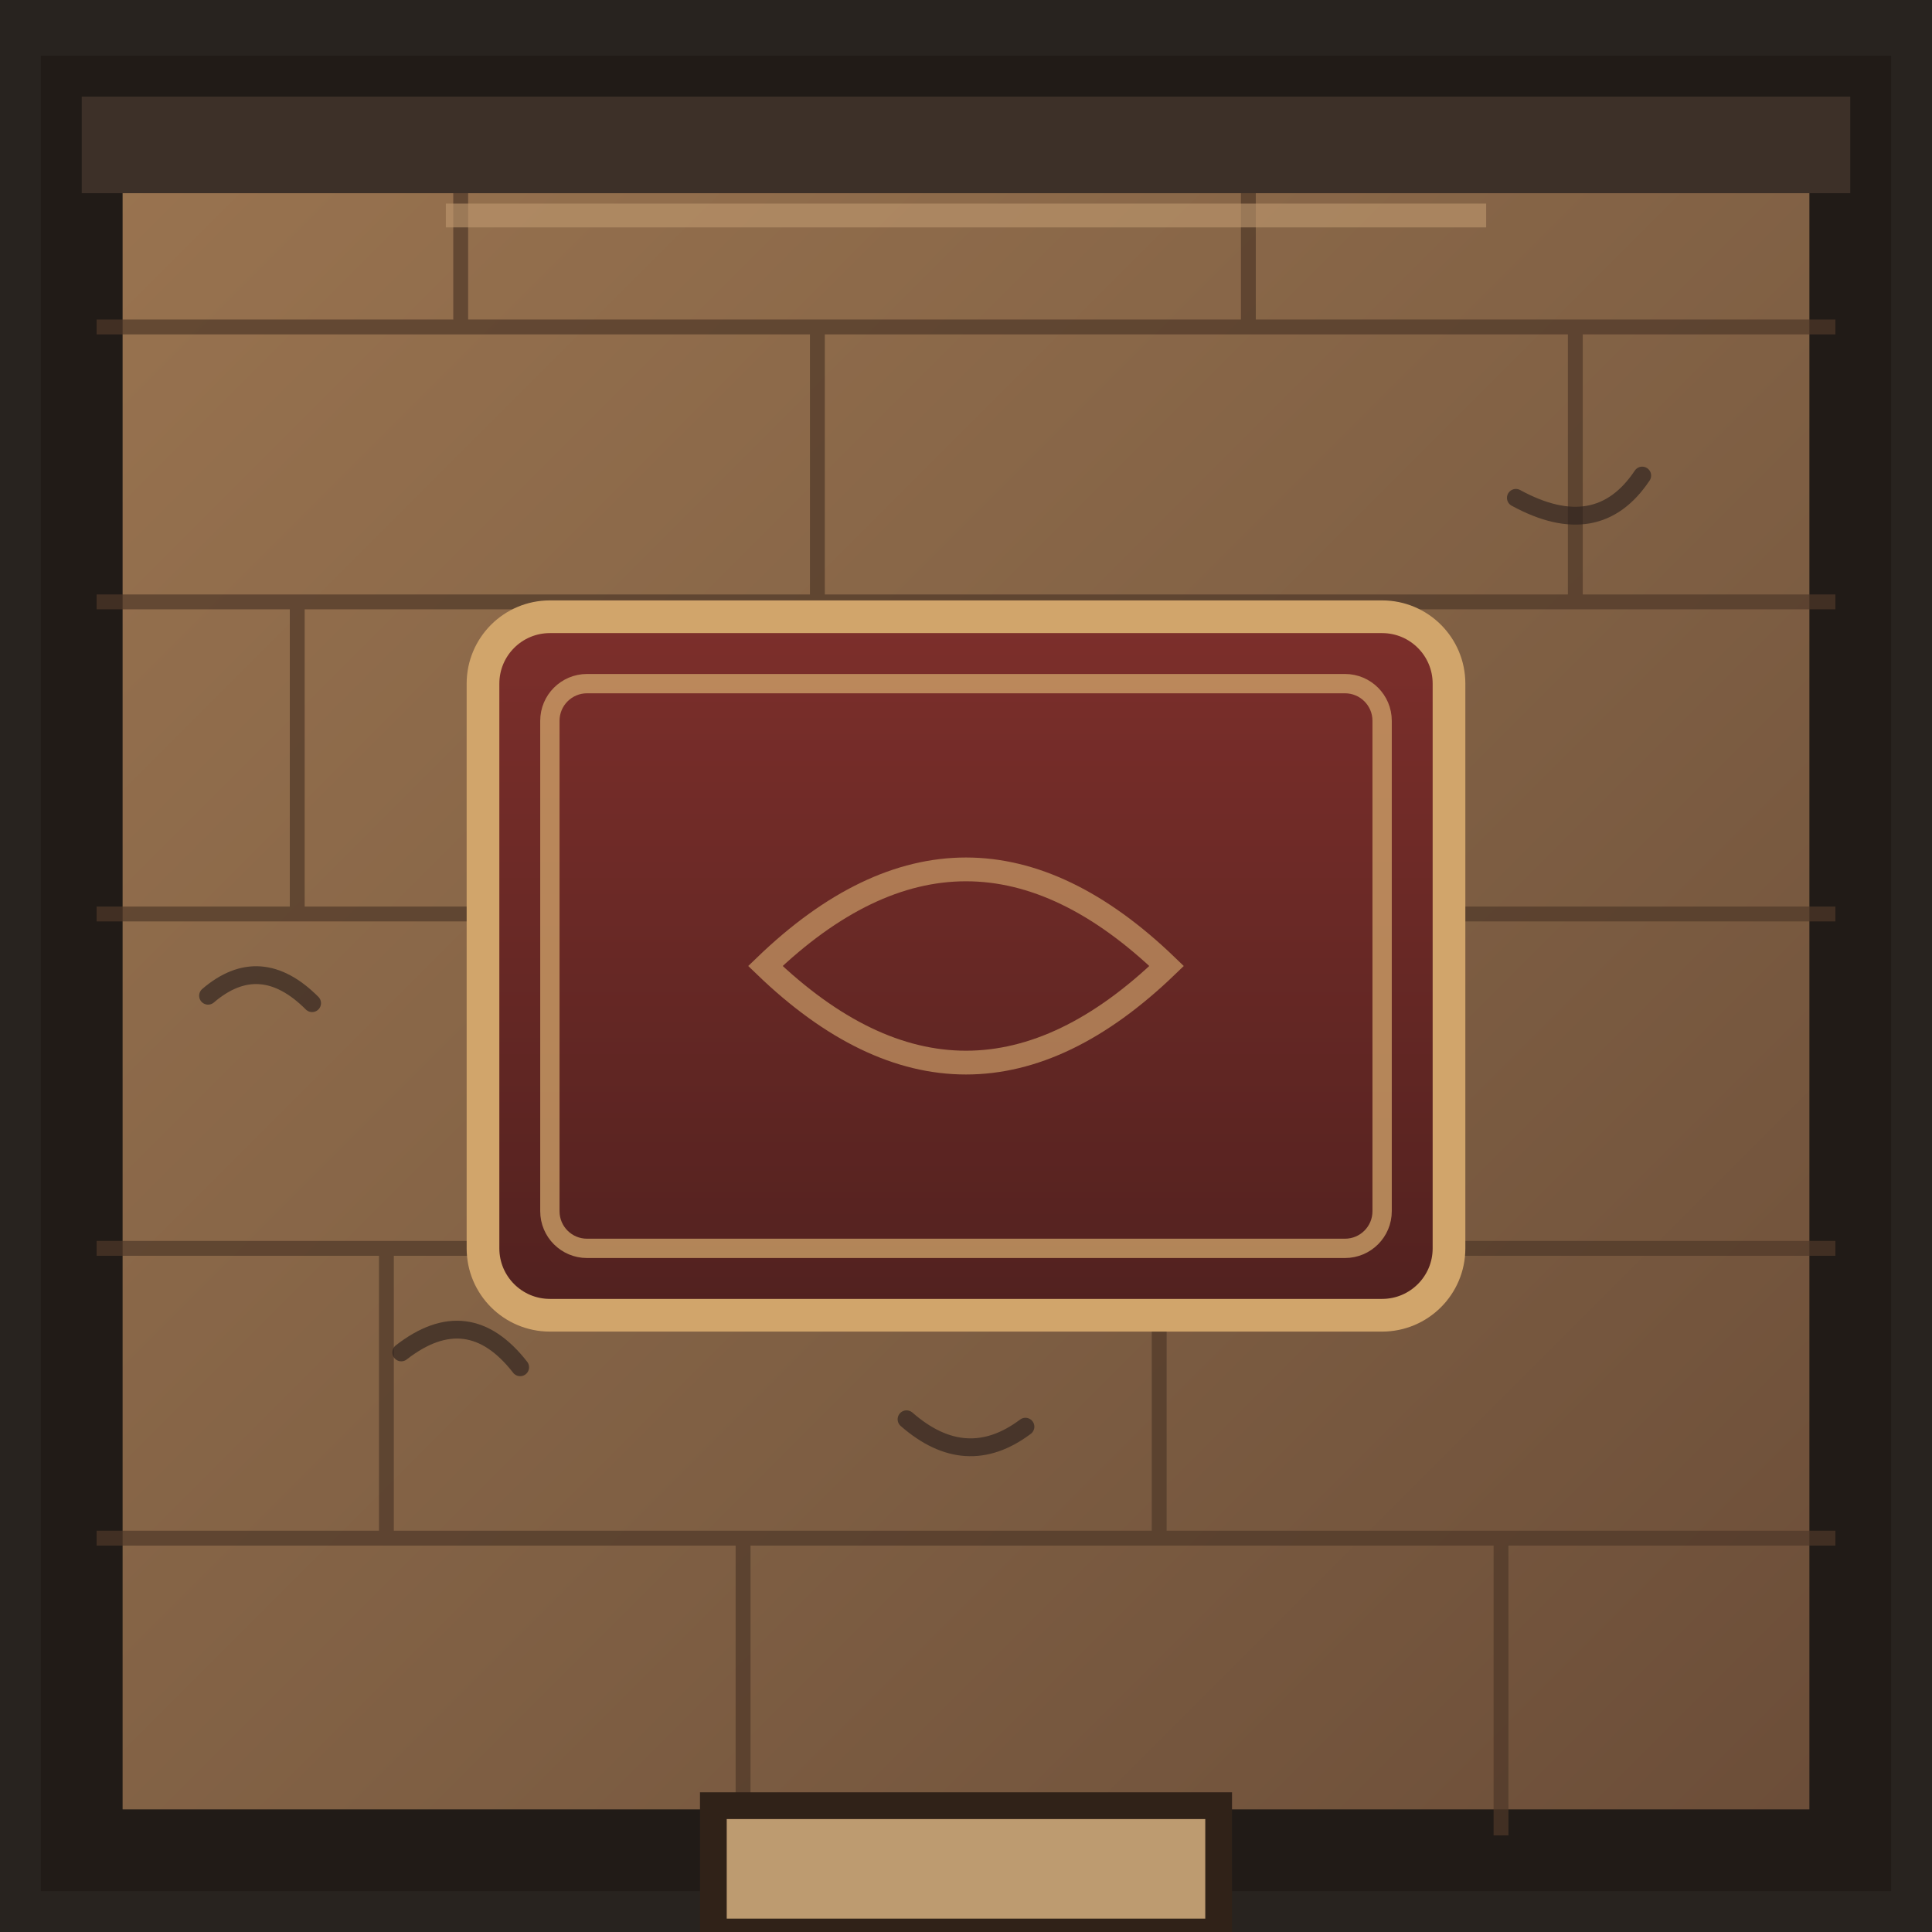
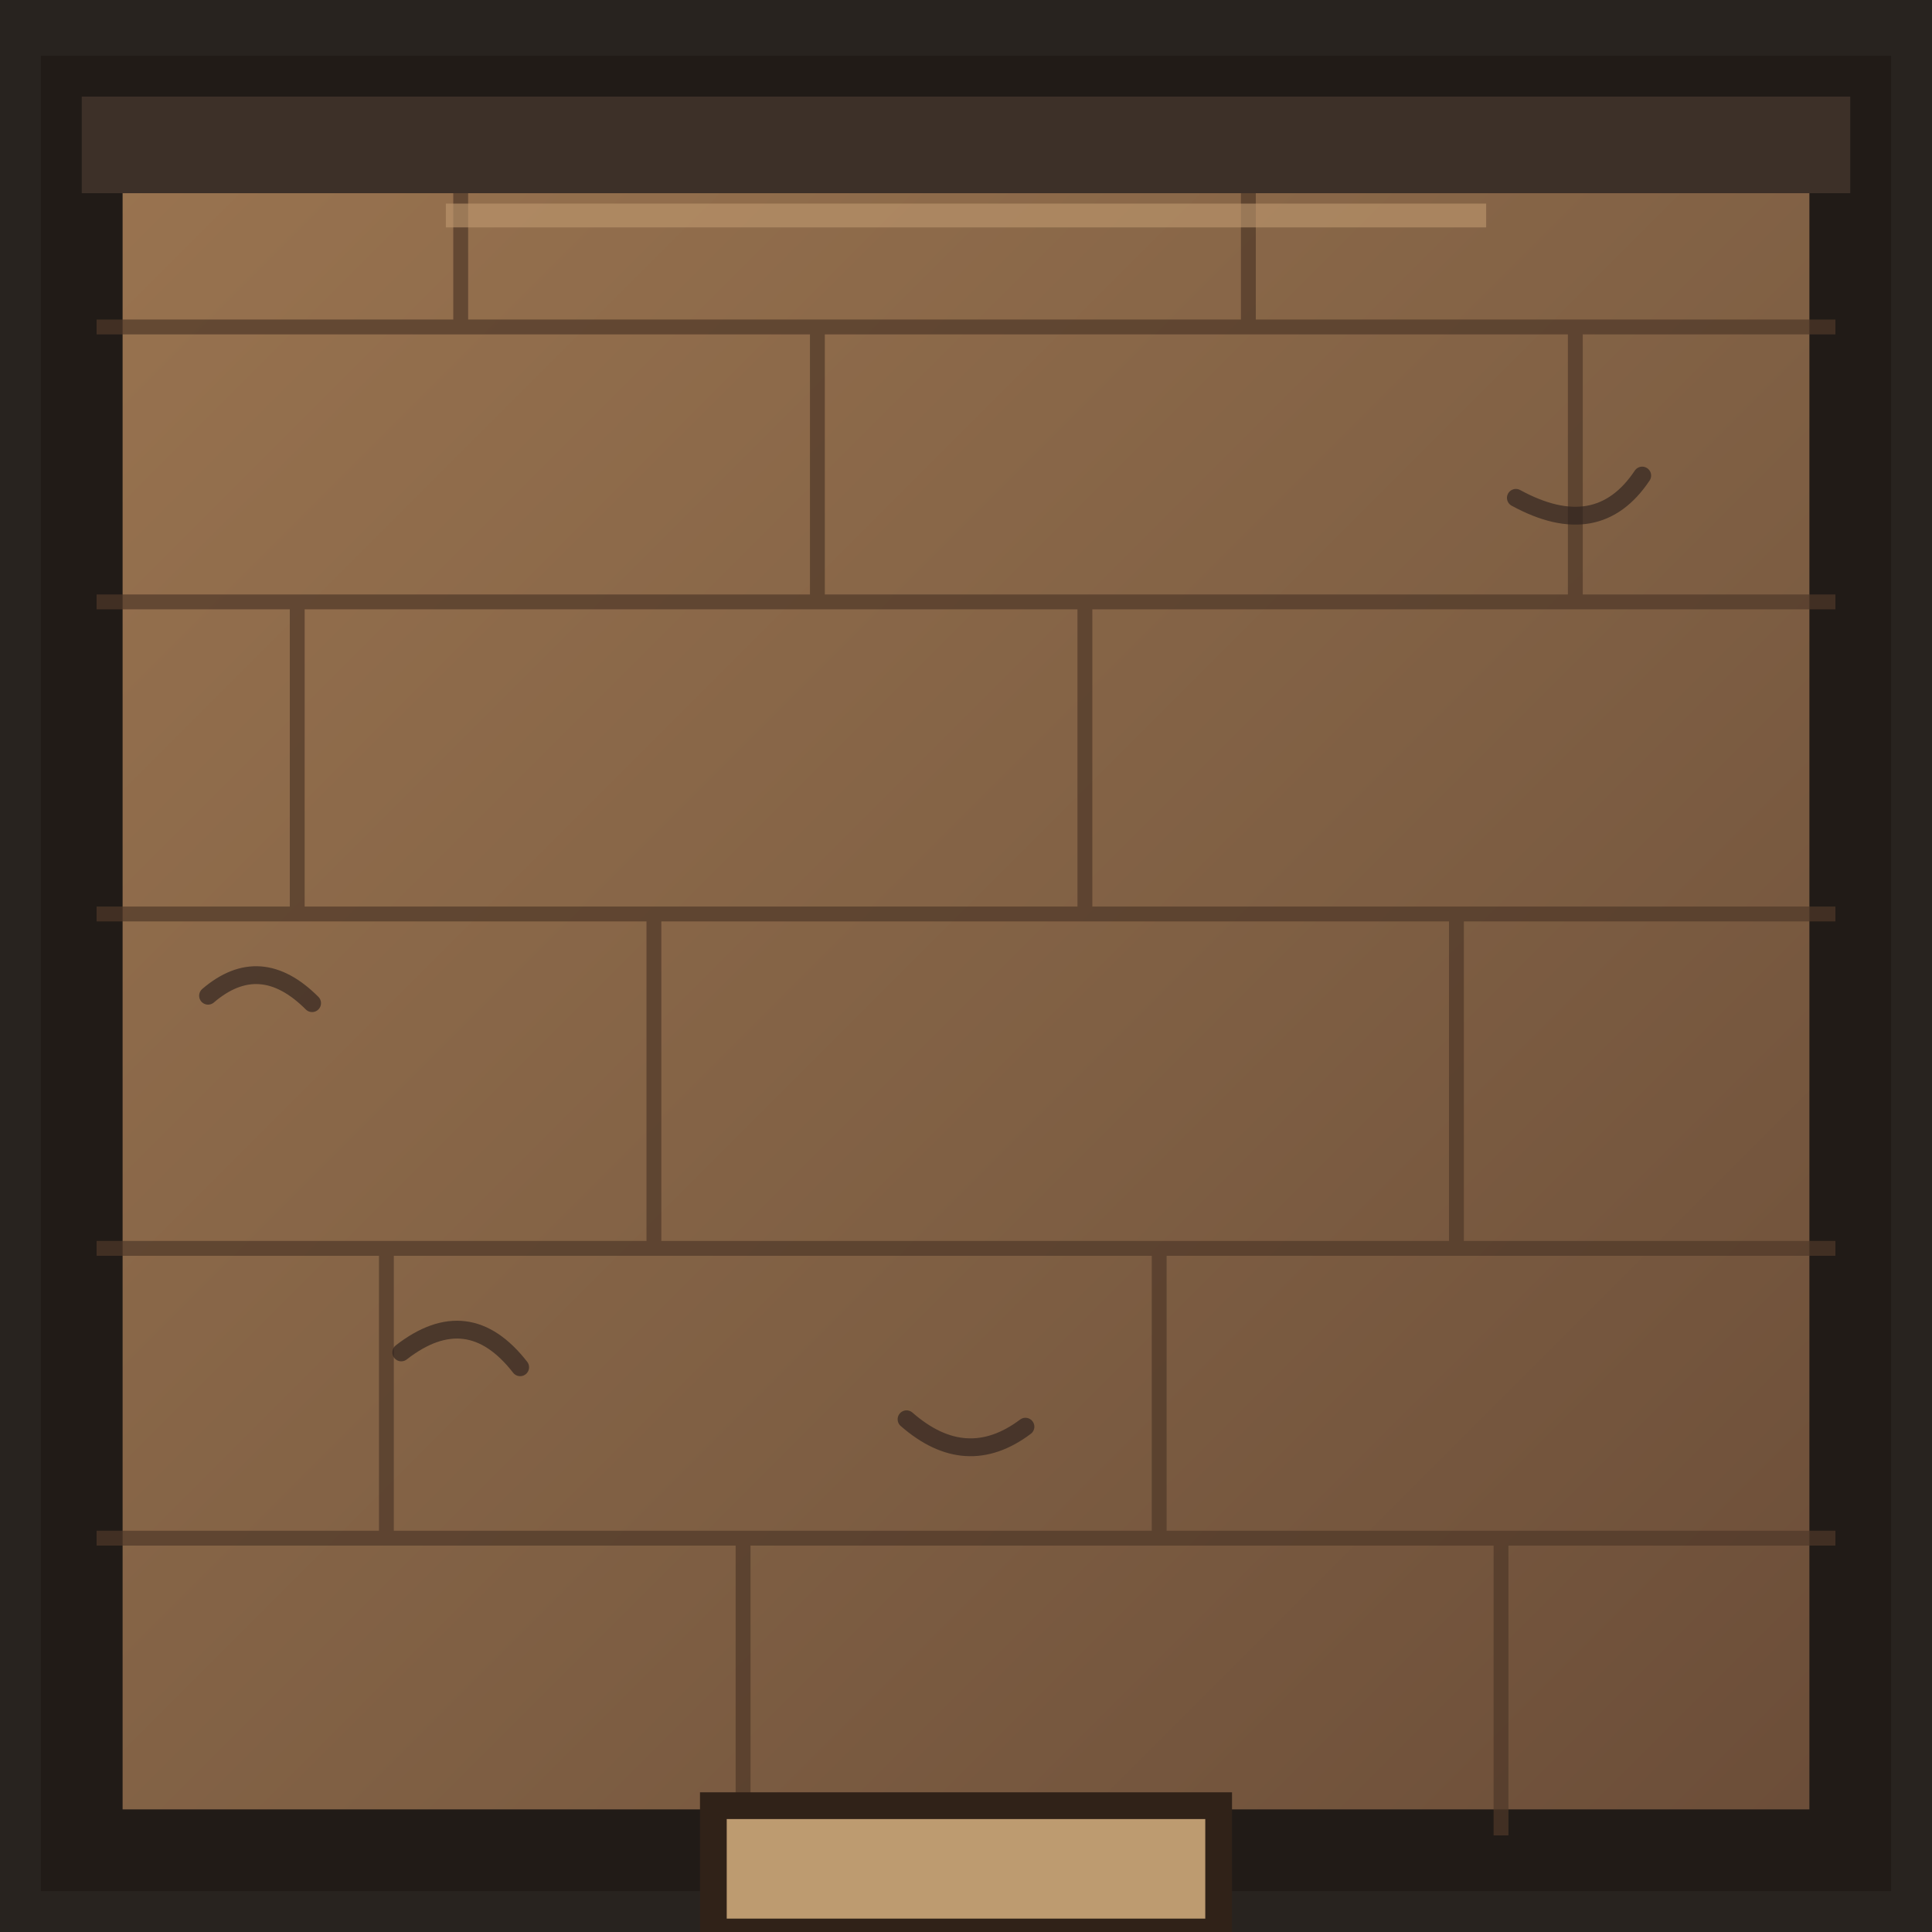
<svg xmlns="http://www.w3.org/2000/svg" viewBox="0 0 13 13">
  <defs>
    <linearGradient id="wood" x1="0" y1="0" x2="1" y2="1">
      <stop stop-color="#9a7450" />
      <stop offset=".55" stop-color="#806044" />
      <stop offset="1" stop-color="#6b4d38" />
-     </linearGradient>
-     <linearGradient id="rug" x1="0" y1="0" x2="0" y2="1">
-       <stop stop-color="#7d2f2b" />
-       <stop offset="1" stop-color="#51211f" />
    </linearGradient>
  </defs>
  <rect width="13" height="13" fill="#28231f" />
  <rect x=".55" y=".65" width="11.9" height="11.8" fill="url(#wood)" stroke="#211b17" stroke-width=".55" />
  <g fill="none" stroke="#4f3828" stroke-width=".1" opacity=".7">
    <path d="M.65 2.2H12.35M.65 4.05H12.35M.65 6.15H12.35M.65 8.4H12.35M.65 10.35H12.35" />
    <path d="M3.1 .75V2.2M8.4 .75V2.2M5.5 2.2V4.05M10.6 2.2V4.05M2 4.05V6.15M7.3 4.05V6.15M4.4 6.15V8.4M9.8 6.15V8.4M2.6 8.4V10.35M7.8 8.4V10.35M5 10.35V12.35M10.1 10.35V12.35" />
  </g>
-   <rect x="3.25" y="4.15" width="6.5" height="4.7" rx=".45" fill="url(#rug)" stroke="#d1a56b" stroke-width=".22" />
-   <rect x="3.7" y="4.6" width="5.6" height="3.8" rx=".25" fill="none" stroke="#d1a56b" stroke-width=".13" opacity=".75" />
-   <path d="M5.15 6.5Q6.5 5.2 7.85 6.5Q6.5 7.8 5.15 6.5Z" fill="none" stroke="#d1a56b" stroke-width=".16" opacity=".65" />
  <path d="M4.8 12.15H8.2V13H4.8Z" fill="#bd9b70" stroke="#302218" stroke-width=".18" />
  <rect x=".55" y=".65" width="11.9" height=".65" fill="#3d3028" />
  <path d="M3 1.45H10" stroke="#bf9a70" stroke-width=".16" opacity=".6" />
  <g fill="none" stroke="#2c211d" stroke-width=".12" stroke-linecap="round" opacity=".65">
    <path d="M2.7 9.1q.45-.35.8.1M10.2 3.35q.55.3.85-.15M6.1 9.55q.4.35.8.05M1.4 6.7q.35-.3.7.05" />
  </g>
</svg>
